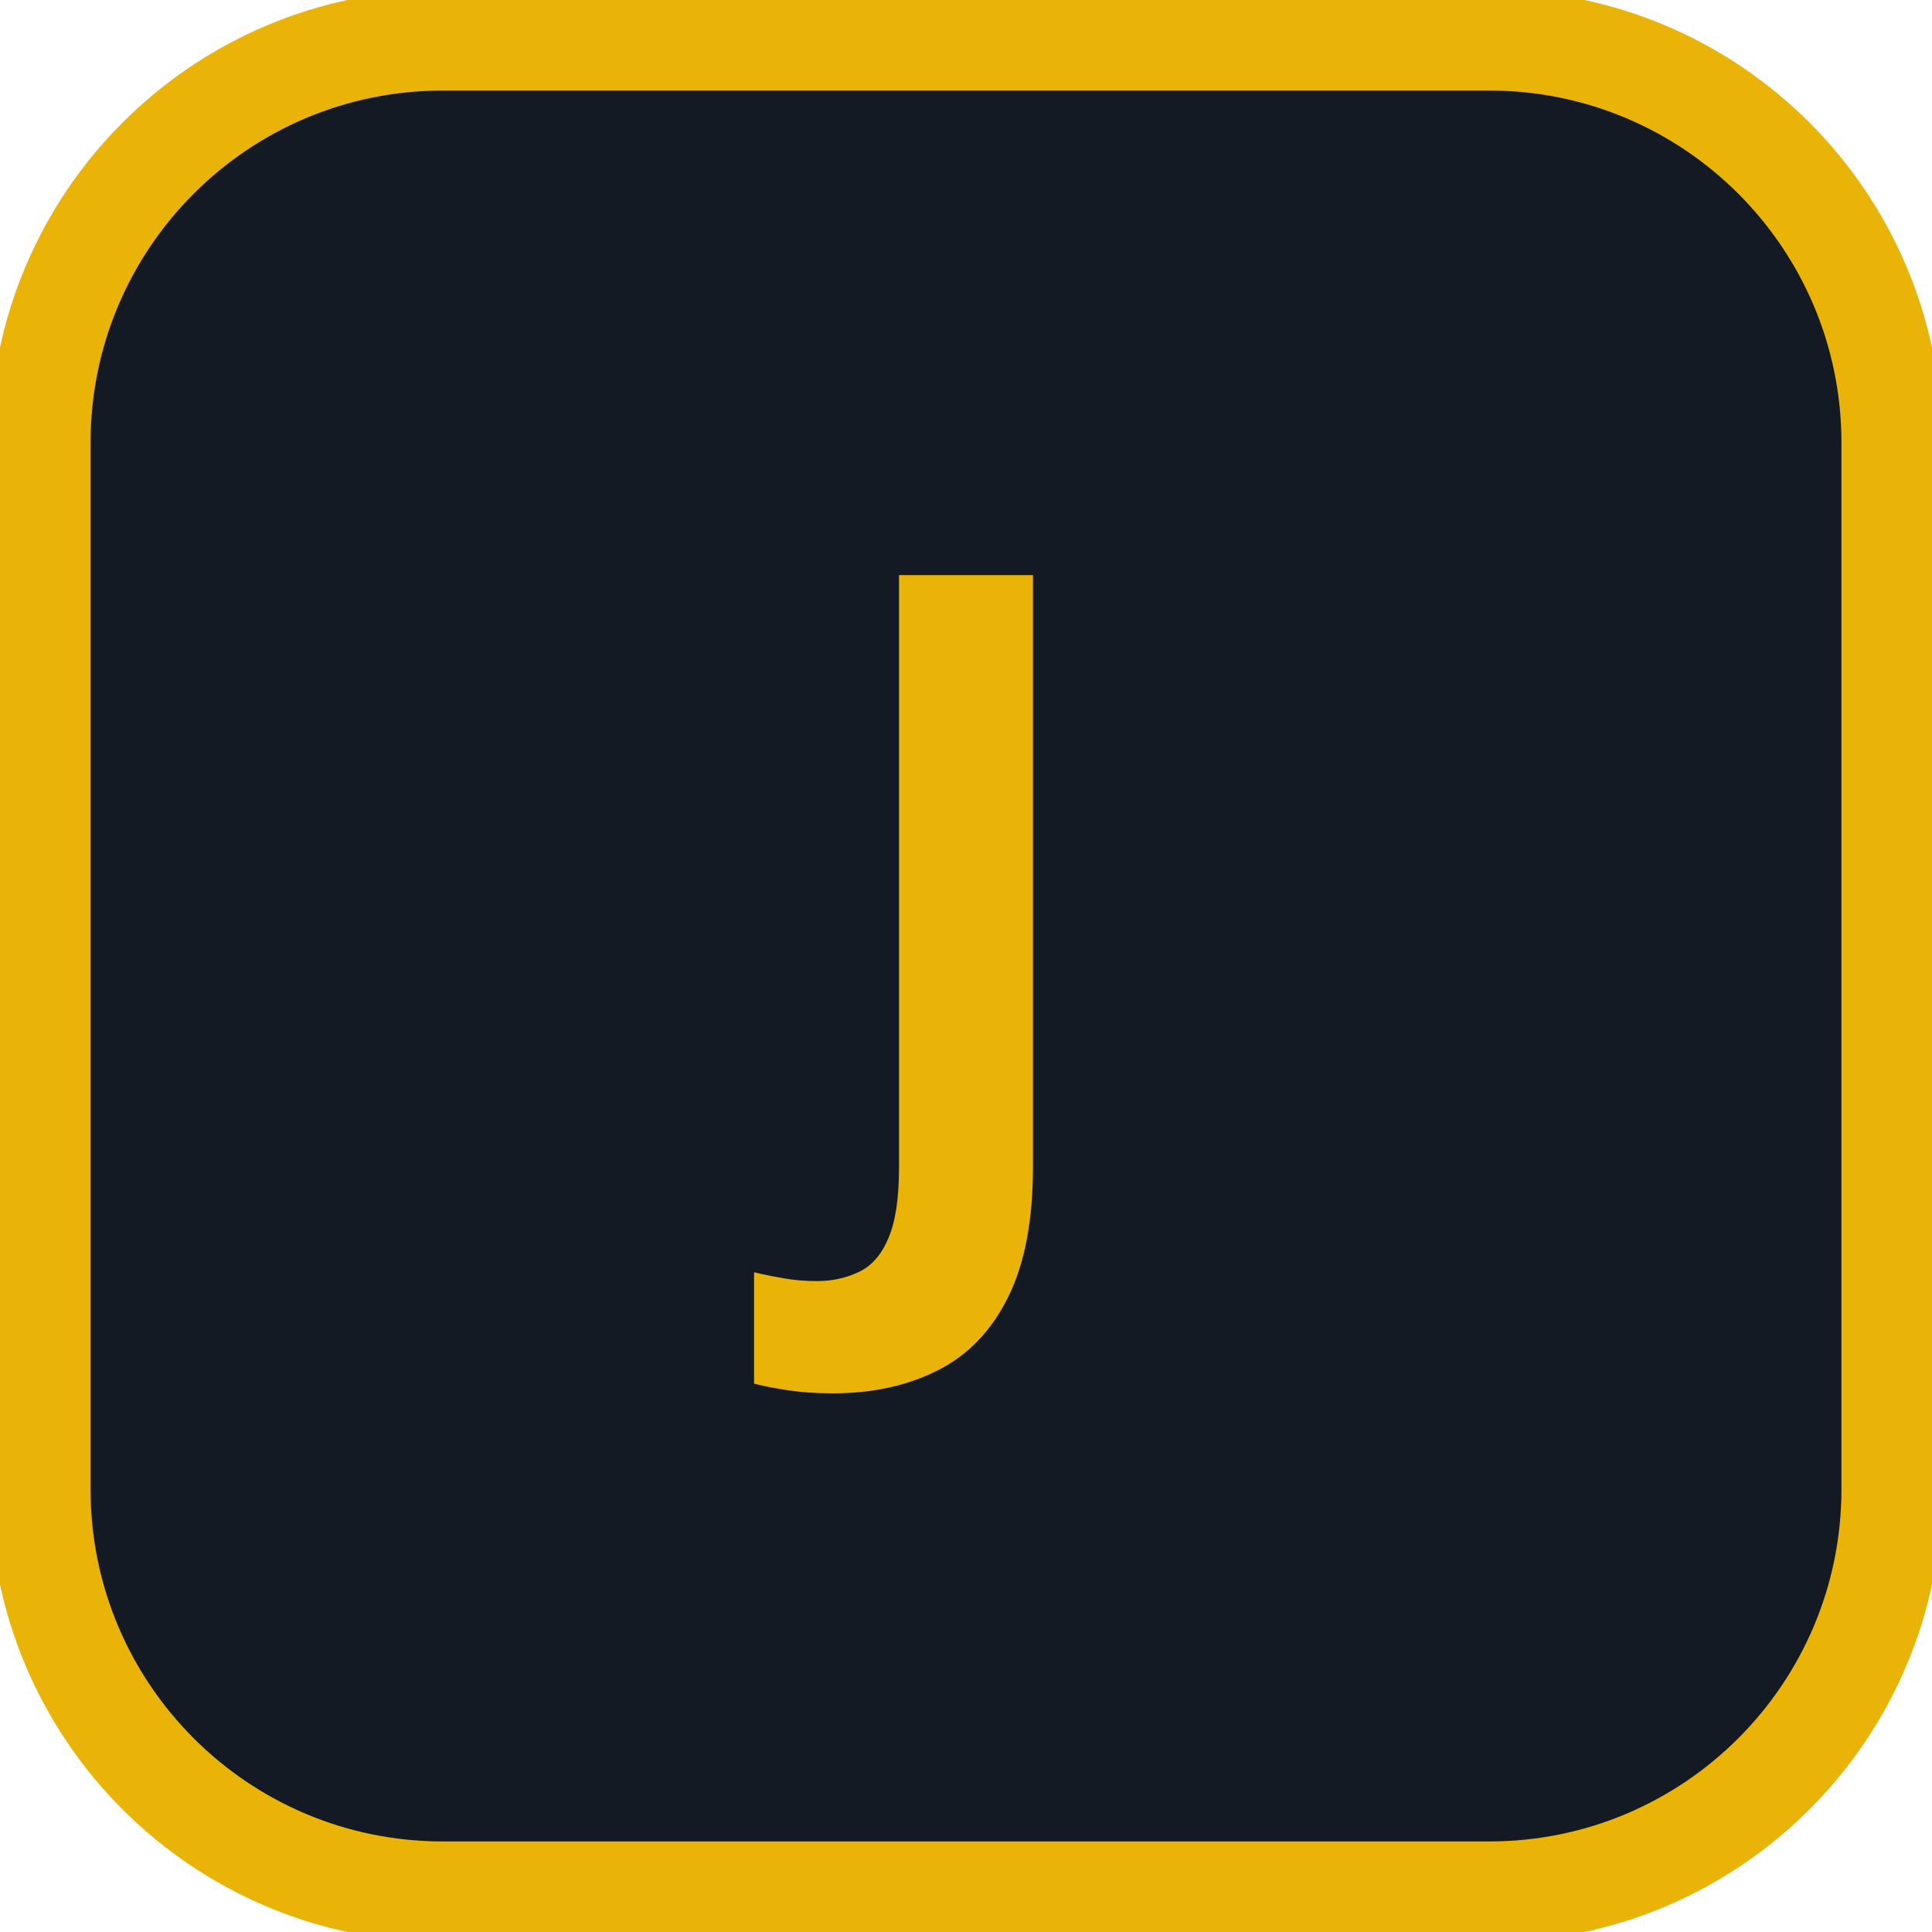
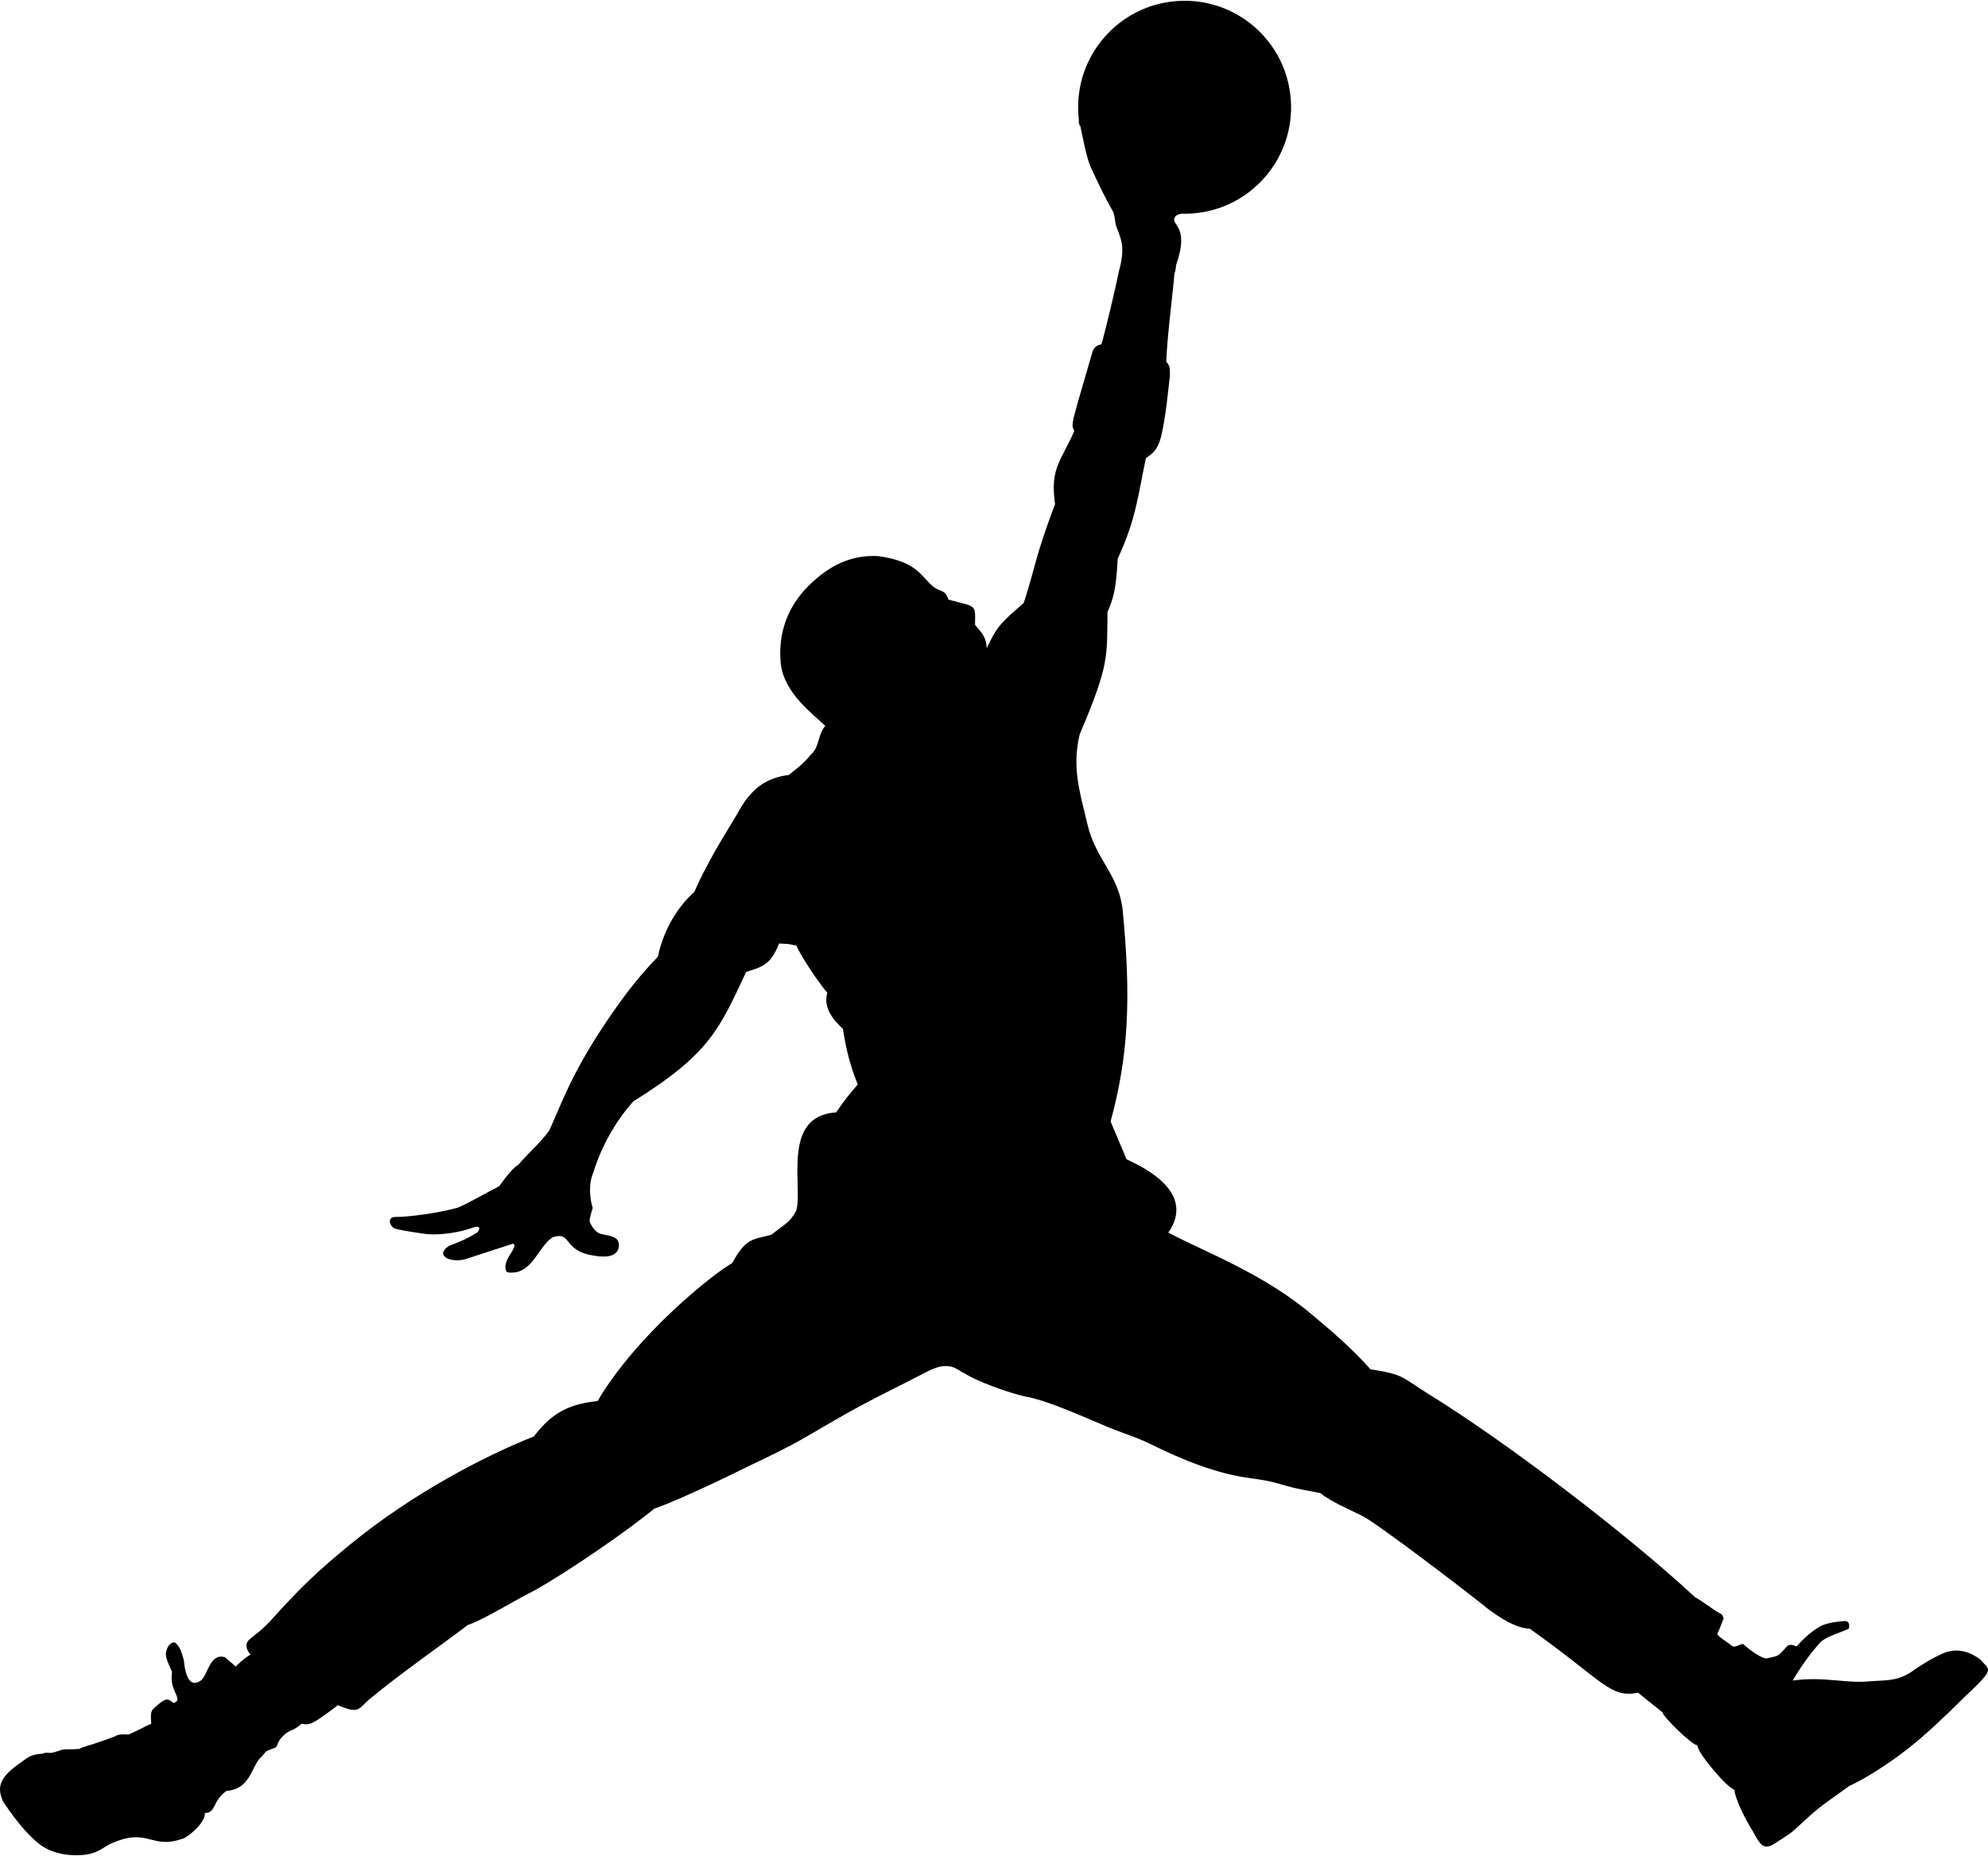
- <svg xmlns="http://www.w3.org/2000/svg" viewBox="0 0 96 96" role="img" aria-label="Jordan placeholder mark">
-   <rect x="2" y="2" width="92" height="92" rx="20" fill="#141a24" stroke="#eab308" stroke-width="5" />
-   <text x="48" y="60" text-anchor="middle" font-family="system-ui, sans-serif" font-weight="700" font-size="44" fill="#eab308">J</text>
+ <svg xmlns="http://www.w3.org/2000/svg" version="1.1" id="Layer_1" x="0px" y="0px" enable-background="new 0 0 250 250" xml:space="preserve" viewBox="5.0 13.06 240.0 223.88" width="327.281" height="305.548">
+   <g>
+     <path d="M135.377,28.32c-0.092-0.488-0.155-0.993-0.189-1.504c-0.493-7.083,4.839-13.225,11.922-13.724   c7.089-0.494,13.23,4.845,13.724,11.928c0.494,7.083-4.839,13.225-11.921,13.724c-0.448,0.034-0.891,0.04-1.326,0.023   c-0.287,0.074-0.459,0.109-0.706,0.327c-0.729,1.136,1.854,0.924,0.098,5.889c0,0-0.012,0.545-0.207,1.09   c-0.138,1.906-0.872,7.554-0.976,10.562c0.373,0.436,0.477,0.648,0.437,1.705c-0.167,1.429-0.494,4.931-1.022,7.175   c-0.447,1.923-1.233,2.29-1.865,2.761c-0.89,3.984-1.125,7.284-3.409,12.123c-0.207,3.668-0.465,4.667-1.234,6.458   c-0.086,5.401,0.287,6.205-3.357,14.757c-0.941,4-0.046,6.767,0.947,10.923c1.016,4.271,3.834,6.056,4.253,10.43   c0.987,10.3,0.74,17.314-1.47,25.39l1.929,4.569c2.394,1.097,8.334,4.099,5.04,8.851c4.638,2.439,11.646,5.028,17.426,9.971   c2.325,1.935,4.781,4.047,6.985,6.526c4.196,0.654,3.748,0.987,6.859,2.898c9.144,5.607,23.809,16.731,32.31,24.606   c1.464,0.855,2.061,1.47,3.243,2.09c0.184,0.355,0.235,0.436,0.195,0.533c-0.407,1.028-0.391,1.057-0.758,1.877   c0.459,0.506,1.314,0.981,1.825,1.424c0.477,0.149,0.477-0.08,1.298-0.281c1.067,0.999,2.388,1.803,2.863,1.757   c1.447-0.368,1.2-0.069,2.423-1.436c0.441-0.453,1.177,0.006,1.177,0.006c0.459-0.539,1.446-1.613,2.761-2.388   c1.05-0.62,3.054-0.688,3.054-0.688c0.671,0.006,0.545,0.694,0.487,0.918c-0.757,0.391-2.364,0.821-3.266,1.486   c-1.963,2.032-3.501,4.771-3.501,4.771c3.954-0.54,6.383,0.441,9.677,0.063c1.797-0.103,3.123,0.012,5.011-1.354   c0,0,1.814-1.291,3.438-1.975c1.579-0.688,3.077-0.321,4.466,0.689c0.981,1.107,1.572,1.113,0.08,2.675   c-0.539,0.608-1.32,1.285-2.313,2.267c-1.745,1.723-4.093,4.023-6.526,5.924c-2.463,1.923-5.258,3.65-7.003,4.442   c-4.402,3.163-3.363,2.336-6.824,5.471c-0.437,0.39-1.596,1.09-2.158,1.463c-1.366,0.896-1.791,0.149-2.681-1.492   c0,0-0.408-0.614-1.079-1.923c-0.735-1.429-1.286-3.064-1.063-3.036c-0.82-0.104-4.512-4.432-4.522-5.361   c-0.781-0.178-4.11-3.403-4.23-4.018l-2.95-2.365c-3.375,0.7-4.15-1.395-13.064-7.72c-1.016-0.018-2.588-0.568-4.839-2.238   c-4.023-3.221-13.672-10.51-15.308-11.343c-1.757-0.895-3.857-1.738-5.144-2.801c-1.928-0.355-2.984-0.557-3.948-0.826   c-0.987-0.27-1.883-0.62-4.38-0.953c-4.063-0.505-8.277-2.187-12.289-4.195c-1.899-0.901-3.553-1.36-5.188-2.062   c-3.668-1.549-6.813-2.944-9.25-3.507c-0.93-0.092-5.35-1.418-7.668-2.772c-0.804-0.413-1.269-0.809-1.797-0.93   c-1.217-0.281-1.998,0.201-2.548,0.385c-2.973,1.55-5.757,2.887-8.329,4.271c-2.394,1.28-4.598,2.611-6.934,3.955   c-2.107,1.217-4.541,2.364-7.043,3.559c0,0-7.135,3.576-11.032,4.965c-3.381,2.761-10.292,7.536-14.51,9.901   c-2.089,0.993-6.147,3.564-8.019,4.139c-1.068,0.86-4.873,3.575-7.852,5.814c-2.302,1.722-4.041,3.174-4.041,3.174   c-1.337,1.199-1.246,1.768-3.788,0.688c-0.706,0.58-1.251,0.941-1.705,1.274c-1.836,1.332-1.992,1.011-2.663,0.976   c-1.28,1.108-1.441,0.534-2.56,1.809c-0.735,1.137,0.017,0.866-1.533,1.418c-0.327,0.126-0.482,0.521-0.734,0.74   c-1.246,1.027-1.251,3.926-4.236,4.133c-1.728,1.233-1.286,2.721-2.606,2.657c0.081,1.28-2.336,3.146-2.772,3.14   c-3.806,1.314-4.07-1.486-8.639,0.603c-0.591,0.27-1.458,1.017-2.6,1.234c-2.009,0.379-4.437-0.018-5.918-1.165   c-2.331-1.797-4.477-5.264-4.477-5.264c-0.741-1.751-0.31-2.858,2.003-4.512c0.964-0.614,1.142-1.073,2.761-1.183   c0.804-0.304,0.585,0.161,2.021-0.355c0.832-0.299,0.832-0.086,2.508-0.229c0.384-0.259,0.924-0.351,1.647-0.586   c1.326-0.436,2.618-0.924,2.618-0.924s0.338-0.339,1.613-0.218c1.079-0.442,2.187-1.097,2.755-1.298   c-0.144-1.71,0.04-1.63,0.832-2.318c0.987-0.85,1.165-0.712,1.9-0.184c0.31-0.179,0.459-0.241,0.425-0.5   c-0.121-0.89-0.884-1.309-0.654-3.271c-0.339-0.786-0.838-1.756-0.729-2.342c0.161-0.632,0.316-0.936,0.7-1.137   c0.408-0.218,0.54,0.075,0.758,0.321c0.39,0.454,0.706,1.797,0.706,1.797c0.138,1.516,0.608,3.479,2.106,2.371   c0.884-0.896,1.056-3.283,2.858-2.772l1.286,1.119c1.091-1.027,1.143-1.027,1.797-1.44c0,0-1.022-1.033-0.126-1.837   c0.614-0.546,1.354-0.936,2.669-2.394c3.61-3.989,5.464-5.752,9.368-8.966c7.789-6.406,16.651-10.9,22.282-13.133   c1.836-2.331,3.622-3.88,7.697-4.271c4.844-8.18,14.12-15.486,16.25-16.651c1.733-3.14,2.485-2.807,4.752-3.438   c1.796-1.44,2.204-1.44,3.008-2.944c0.781-3.105-1.802-11.399,4.792-11.818c1.401-1.98,1.051-1.504,2.612-3.375   c-1.056-2.606-1.492-4.787-1.779-6.664c-0.052-0.218-2.617-2.026-1.889-4.386c-1.09-1.297-3.128-4.324-3.765-5.742   c-0.292,0.006-0.534-0.104-0.855-0.149c-0.333-0.052-0.747-0.034-1.211-0.074c-1.027,2.651-2.146,2.847-3.972,3.432   c-3.26,6.948-4.408,9.888-13.632,15.633c-3.662,4.099-4.833,8.667-4.816,8.599c-0.631,1.354-0.408,3.249-0.075,4.265   c-0.482,1.504-0.356,1.653-0.356,1.653c0.201,0.568,0.724,1.32,1.366,1.48c1.108,0.293,2.216,0.247,2.152,1.481   c-0.149,1.544-2.175,1.291-3.134,1.119c-3.691-0.586-2.525-2.991-4.885-2.188c-1.808,1.183-2.485,4.673-5.436,4.219   c-0.39-0.258-0.27-1.021-0.006-1.572c0.414-0.861,1.148-1.573,0.712-1.895c-1.917,0.603-5.763,1.877-5.763,1.877   c-1.808,0.494-3.789-0.407-2.009-1.596c0.827-0.321,2.009-0.723,3.467-1.658c0,0,0.751-1.022-0.689-0.511   c-1.573,0.563-3.892,0.912-5.556,0.729c0,0-3.45-0.453-3.892-0.724c-0.448-0.27-0.855-1.337,0.224-1.331   c1.366,0.012,4.787-0.391,7.439-1.097c1.28-0.499,3.714-1.939,5.08-2.617c0,0,1.481-2.158,2.296-2.583   c1.36-1.567,2.508-2.491,3.713-4.093c1.177-2.428,2.394-6.273,6.291-12.226c1.802-2.744,4.041-5.94,6.859-8.797   c0,0,0.729-4.574,4.397-7.829c0.81-1.906,2.038-4.15,3.249-6.228c0.471-0.798,0.918-1.492,1.366-2.25   c1.137-1.785,2.331-5.108,6.762-5.631c0,0,1.894-1.4,2.623-2.394c1.137-0.97,0.878-2.479,1.802-3.542   c-1.412-1.377-5.022-3.966-5.373-7.565c-0.373-3.817,0.987-6.957,3.295-9.281c2.56-2.56,5.258-3.84,8.535-3.645   c4.092,0.608,4.867,1.963,6.17,3.306c1.251,1.274,1.716,0.454,2.244,1.946c3.433,0.913,3.243,0.511,3.214,3.037   c0.528,0.711,1.412,1.372,1.4,2.847c1.154-2.394,1.383-2.835,4.466-5.47c0.729-2.141,1.223-4.247,1.865-6.388   c0.6-1.98,1.347-4.018,1.926-5.551c-0.614-4.328,0.648-5.045,2.33-8.839c-0.298-0.522-0.234-0.671-0.108-1.527   c0.654-2.508,1.676-5.826,2.284-7.99c0,0,0.201-0.861,1.091-0.924c0.769-2.738,1.923-7.835,2.118-8.874   c0.792-2.864,0.281-3.783-0.327-5.396c-0.195-0.528-0.104-1.28-0.442-1.866c-0.958-1.67-1.991-3.84-2.691-5.39   c-0.454-0.987-1.172-4.707-1.172-4.707C134.843,26.42,135.377,28.32,135.377,28.32" />
+   </g>
</svg>
